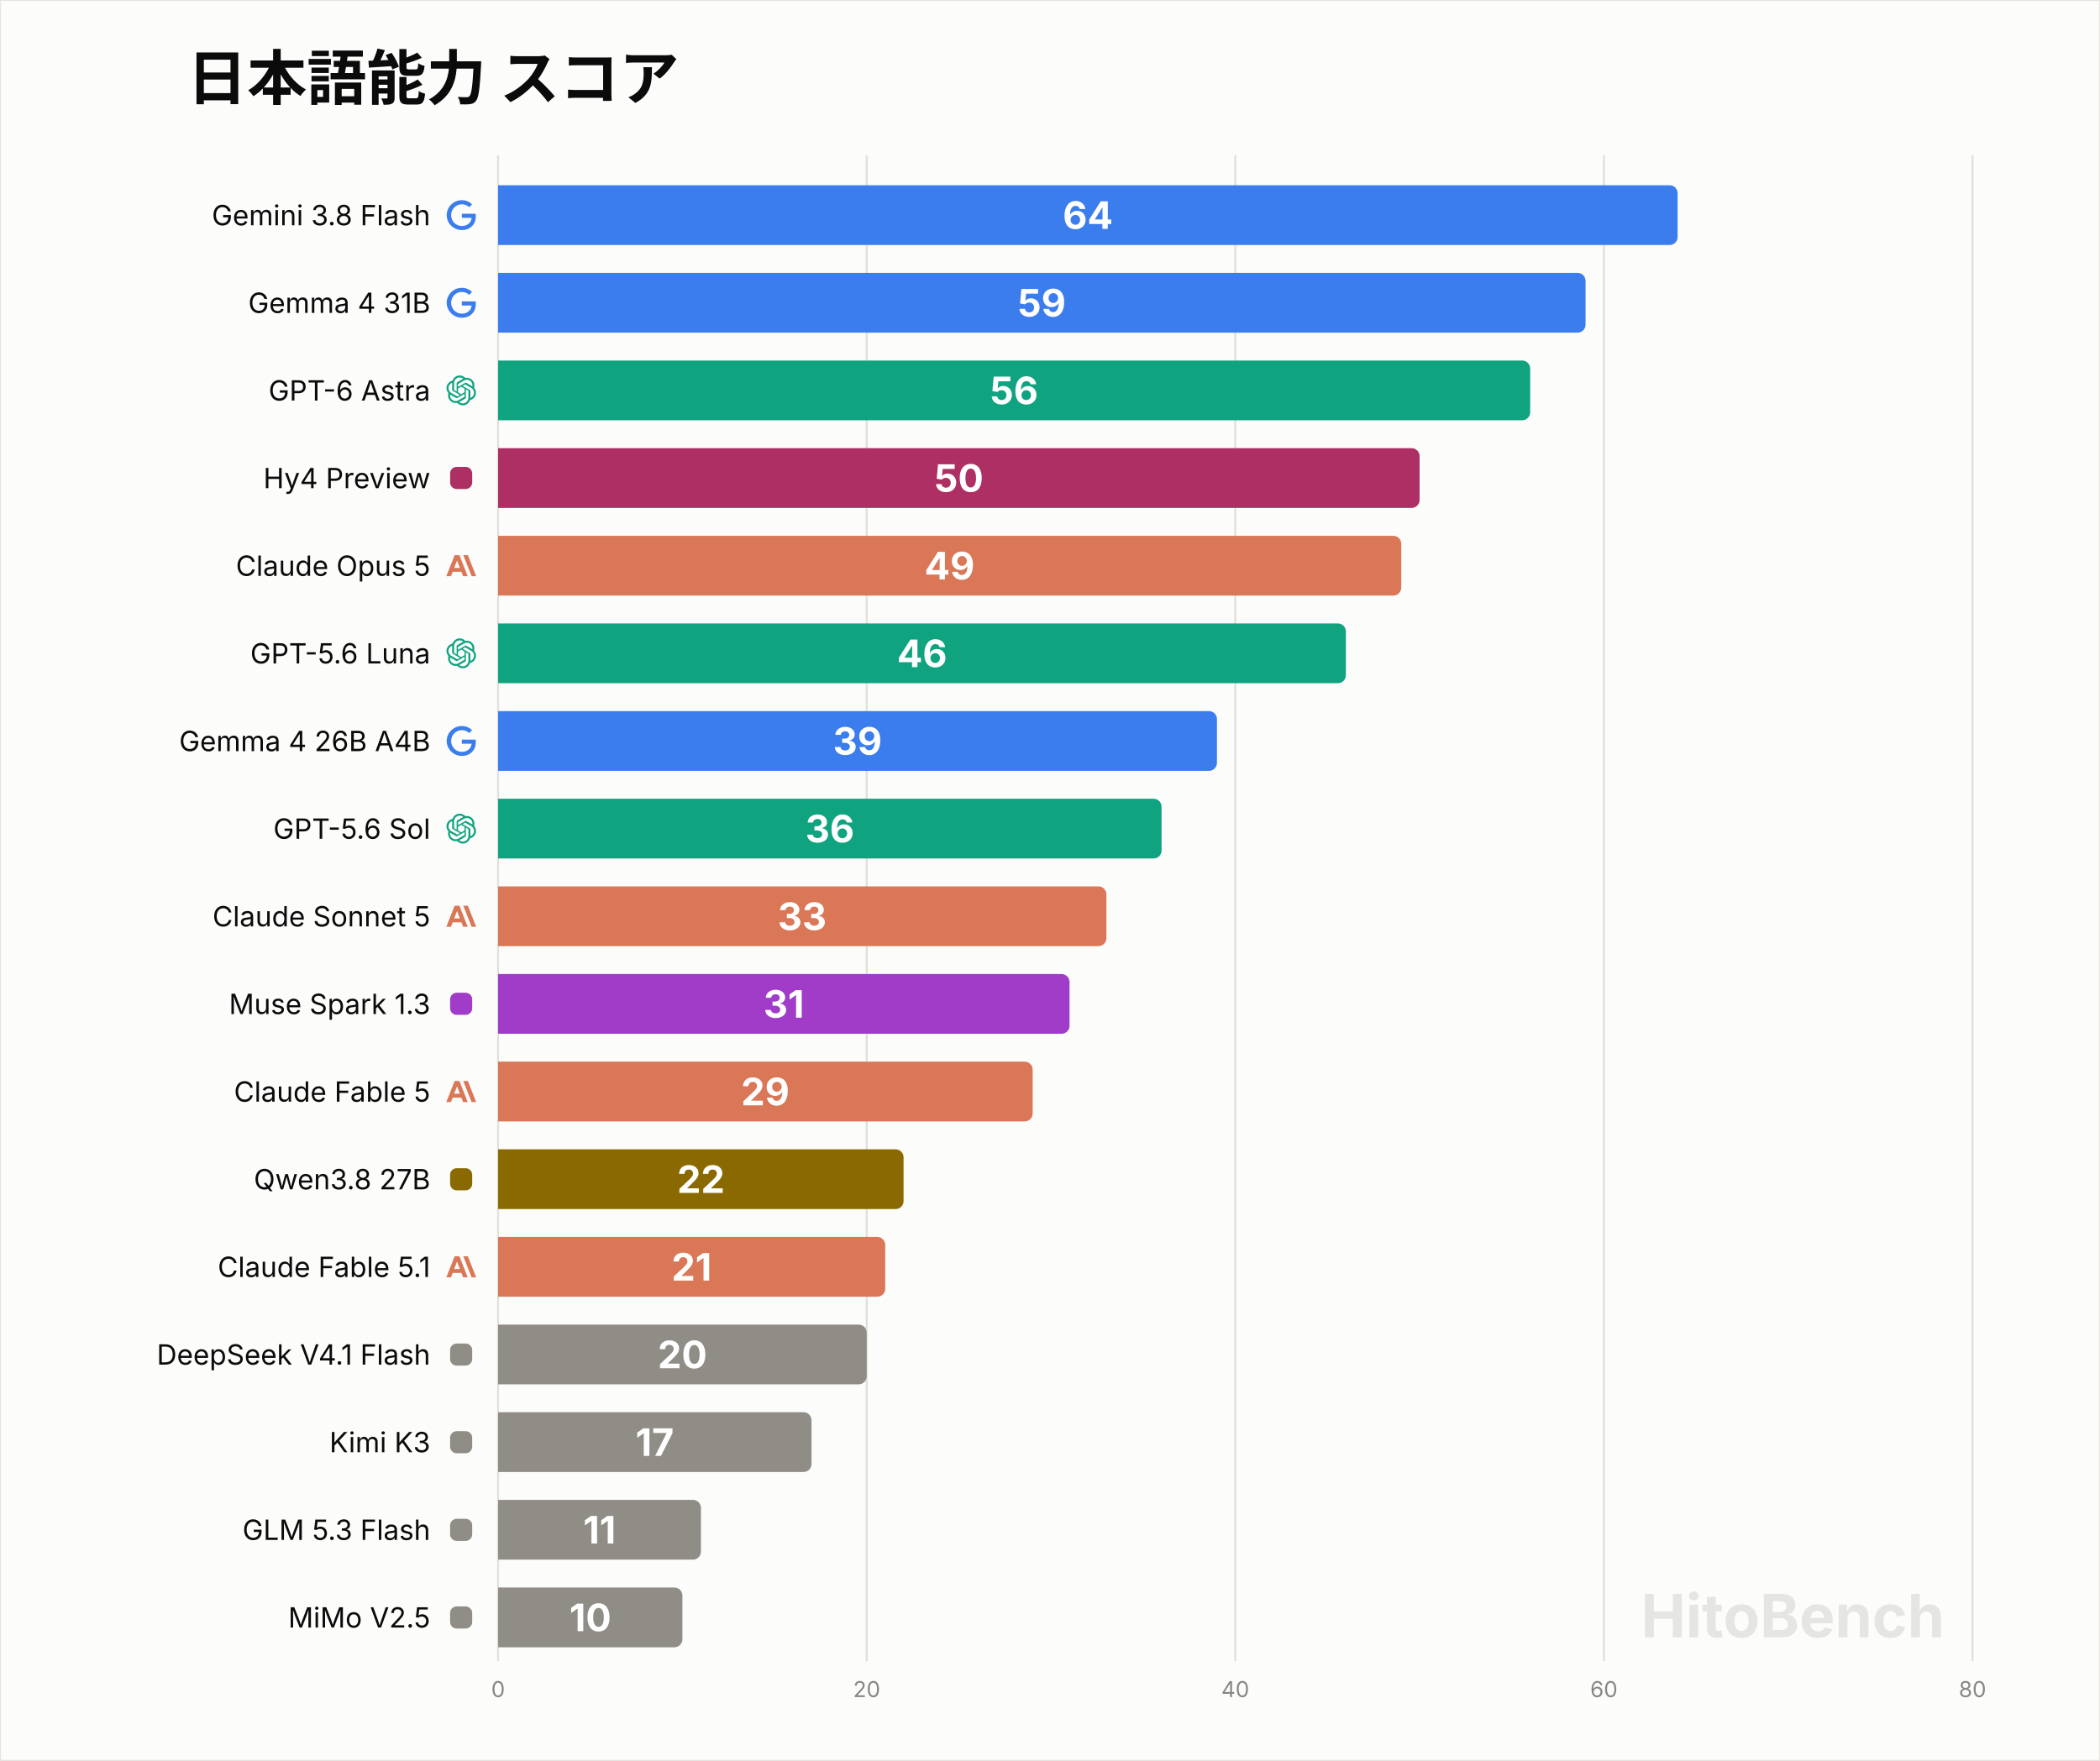
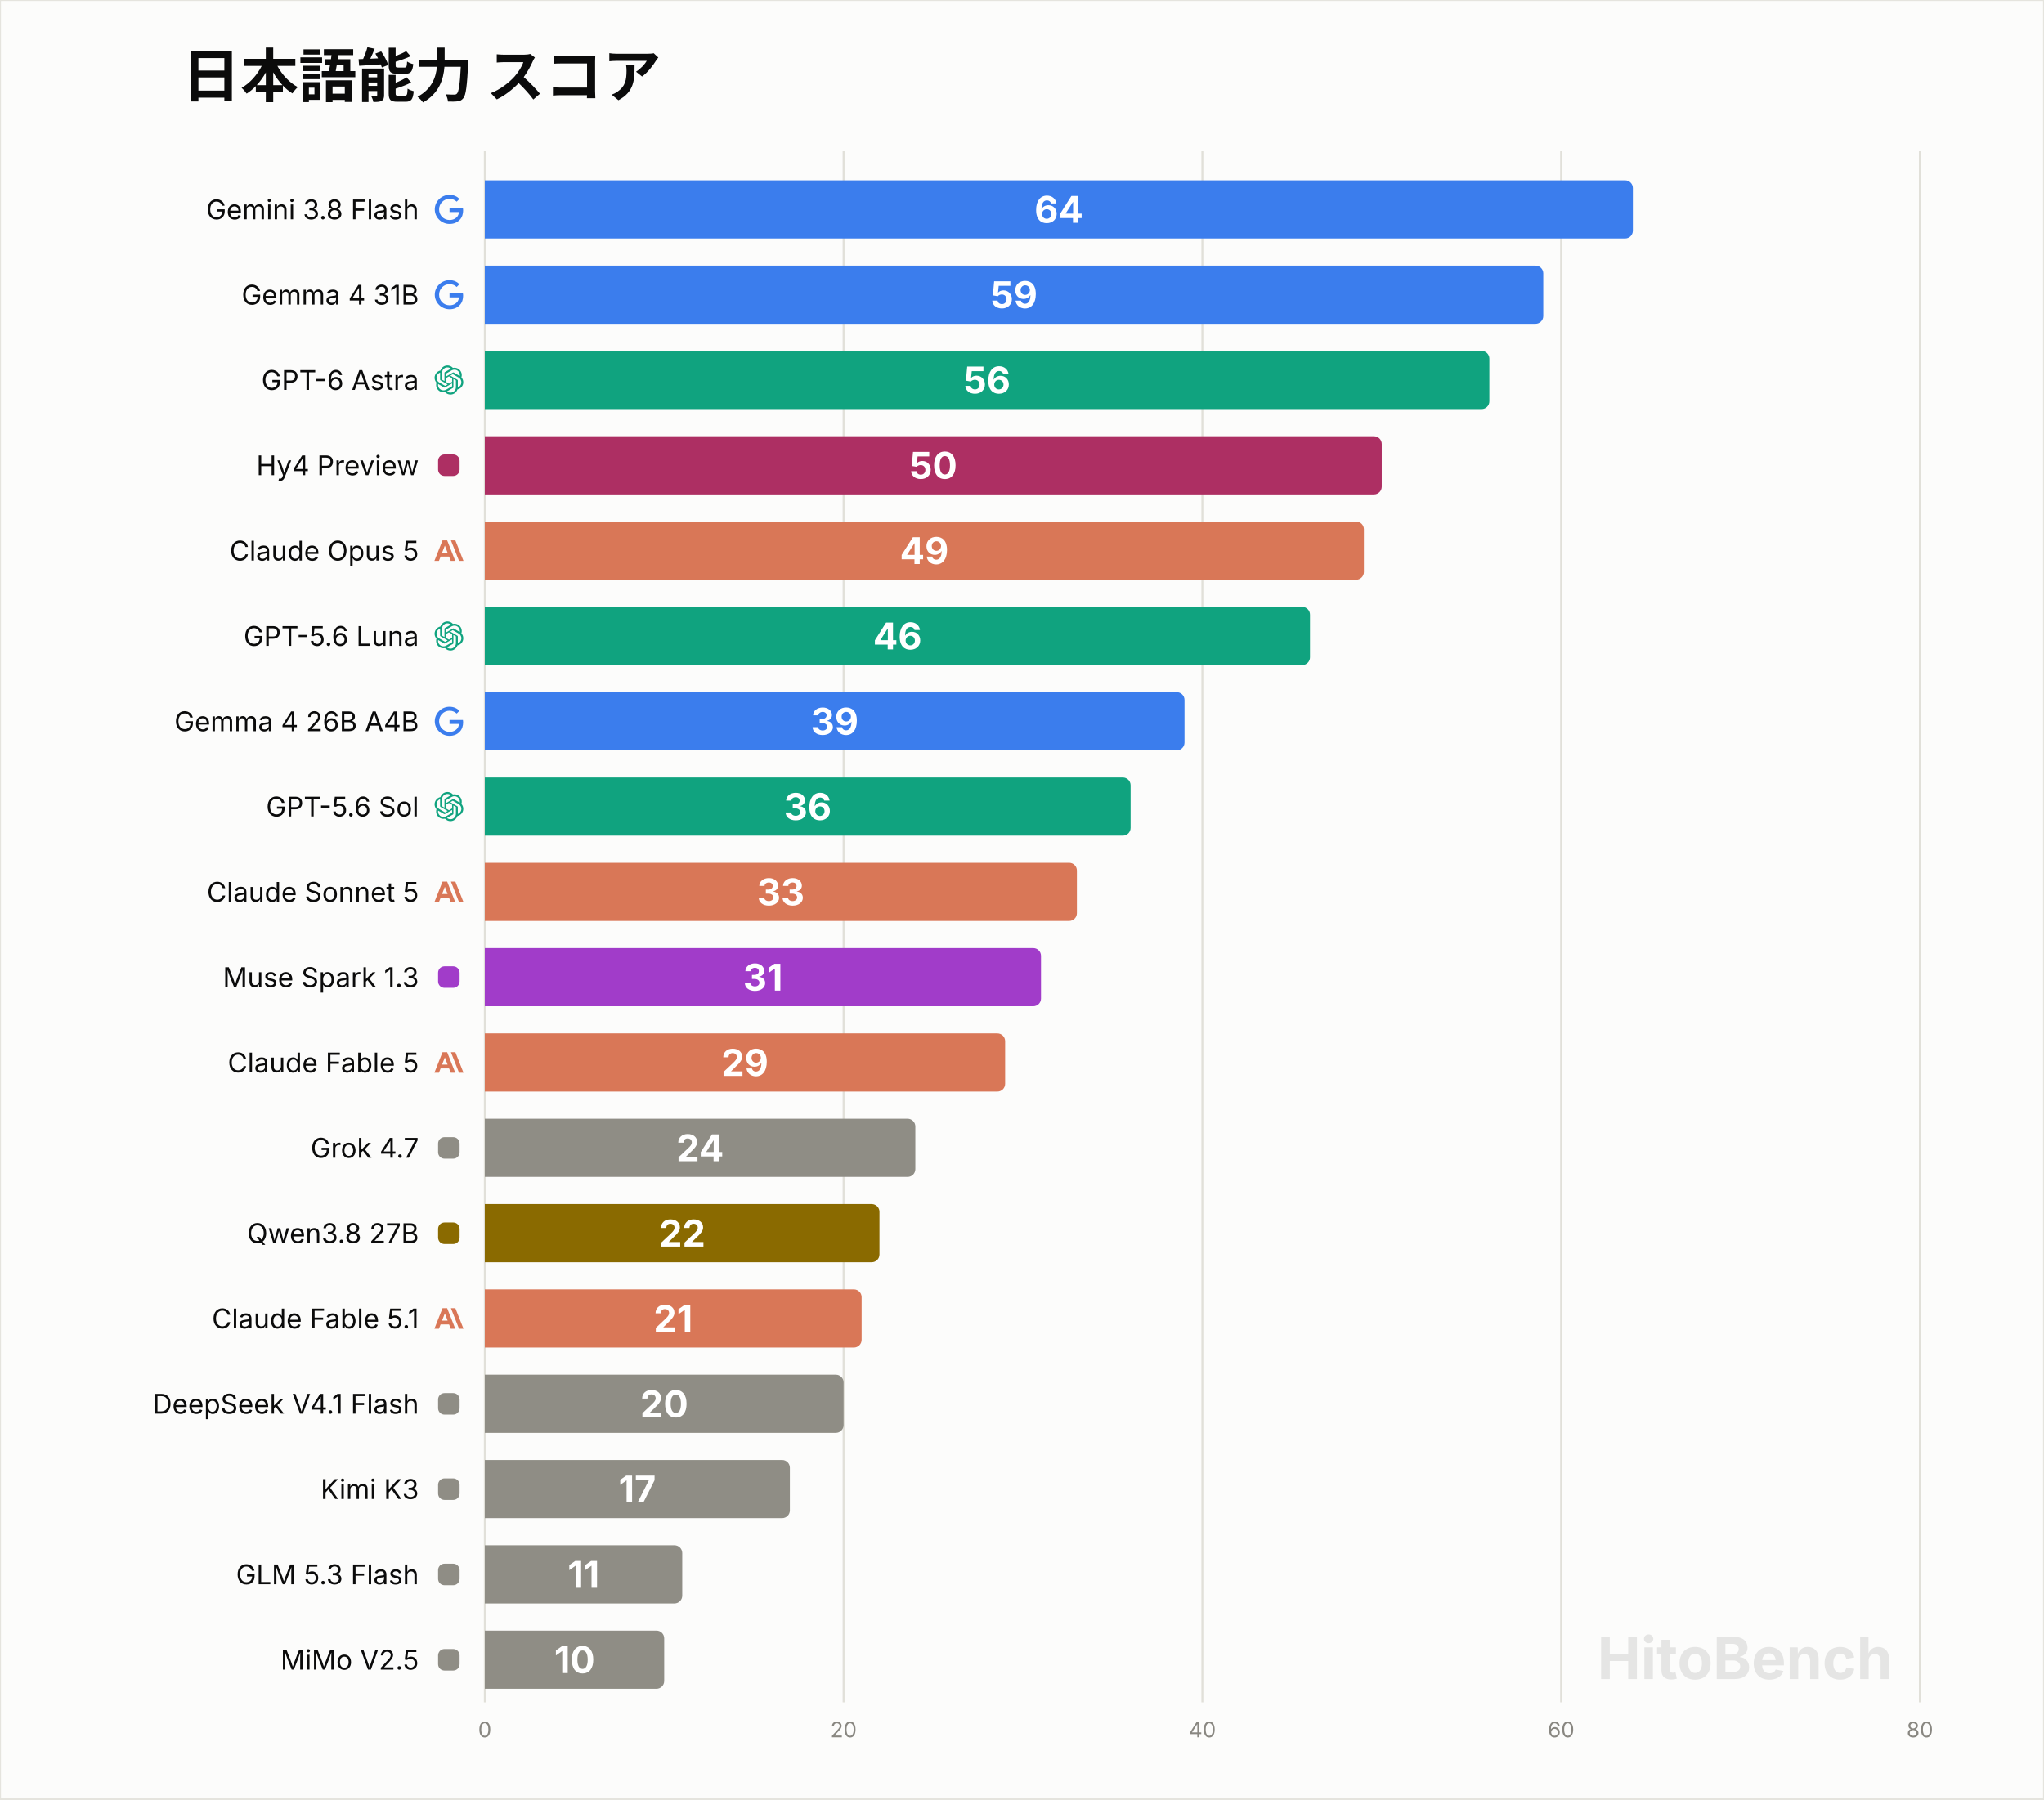
- <svg xmlns="http://www.w3.org/2000/svg" viewBox="0 0 1054 884" width="1054" height="884" font-family="system-ui, -apple-system, 'Segoe UI', 'Hiragino Kaku Gothic ProN', 'Noto Sans JP', sans-serif" role="img">
-   <rect x="0" y="0" width="1054" height="884" fill="#fcfcfb" stroke="#e5e4de" />
+ <svg xmlns="http://www.w3.org/2000/svg" viewBox="0 0 1054 928" width="1054" height="928" font-family="system-ui, -apple-system, 'Segoe UI', 'Hiragino Kaku Gothic ProN', 'Noto Sans JP', sans-serif" role="img">
+   <rect x="0" y="0" width="1054" height="928" fill="#fcfcfb" stroke="#e5e4de" />
  <text fill="#0b0b0b" font-size="30" font-weight="700" x="94" y="50">日本語能力 スコア</text>
  <g transform="translate(18 58)">
-     <line stroke="#e1e0d9" stroke-width="1" x1="232.0" y1="20" x2="232.0" y2="776" />
-     <line stroke="#e1e0d9" stroke-width="1" x1="417.0" y1="20" x2="417.0" y2="776" />
-     <line stroke="#e1e0d9" stroke-width="1" x1="602.0" y1="20" x2="602.0" y2="776" />
-     <line stroke="#e1e0d9" stroke-width="1" x1="787.0" y1="20" x2="787.0" y2="776" />
-     <line stroke="#e1e0d9" stroke-width="1" x1="972.0" y1="20" x2="972.0" y2="776" />
-     <text fill="#898781" font-size="11" x="232.0" y="794" text-anchor="middle">0</text>
-     <text fill="#898781" font-size="11" x="417.0" y="794" text-anchor="middle">20</text>
-     <text fill="#898781" font-size="11" x="602.0" y="794" text-anchor="middle">40</text>
-     <text fill="#898781" font-size="11" x="787.0" y="794" text-anchor="middle">60</text>
-     <text fill="#898781" font-size="11" x="972.0" y="794" text-anchor="middle">80</text>
-     <text fill="#0b0b0b" fill-opacity="0.09" font-size="30" font-weight="700" x="958.0" y="764.0" text-anchor="end">HitoBench</text>
+     <line stroke="#e1e0d9" stroke-width="1" x1="232.0" y1="20" x2="232.0" y2="820" />
+     <line stroke="#e1e0d9" stroke-width="1" x1="417.0" y1="20" x2="417.0" y2="820" />
+     <line stroke="#e1e0d9" stroke-width="1" x1="602.0" y1="20" x2="602.0" y2="820" />
+     <line stroke="#e1e0d9" stroke-width="1" x1="787.0" y1="20" x2="787.0" y2="820" />
+     <line stroke="#e1e0d9" stroke-width="1" x1="972.0" y1="20" x2="972.0" y2="820" />
+     <text fill="#898781" font-size="11" x="232.0" y="838" text-anchor="middle">0</text>
+     <text fill="#898781" font-size="11" x="417.0" y="838" text-anchor="middle">20</text>
+     <text fill="#898781" font-size="11" x="602.0" y="838" text-anchor="middle">40</text>
+     <text fill="#898781" font-size="11" x="787.0" y="838" text-anchor="middle">60</text>
+     <text fill="#898781" font-size="11" x="972.0" y="838" text-anchor="middle">80</text>
+     <text fill="#0b0b0b" fill-opacity="0.09" font-size="30" font-weight="700" x="958.0" y="808.0" text-anchor="end">HitoBench</text>
    <g>
      <path transform="translate(206.0 42.5) scale(0.625)" fill="#3b7ded" d="M12.48 10.92v3.28h7.84c-.24 1.84-.853 3.187-1.787 4.133-1.147 1.147-2.933 2.4-6.053 2.4-4.827 0-8.6-3.893-8.6-8.72s3.773-8.72 8.6-8.72c2.6 0 4.507 1.027 5.907 2.347l2.307-2.307C18.747 1.44 16.133 0 12.48 0 5.867 0 .307 5.387.307 12s5.56 12 12.173 12c3.573 0 6.267-1.173 8.373-3.36 2.16-2.16 2.84-5.213 2.84-7.667 0-.76-.053-1.467-.173-2.053H12.48z" />
      <text fill="#0b0b0b" font-size="14" x="198" y="50" text-anchor="end" dominant-baseline="central">Gemini 3.8 Flash</text>
      <path fill="#3b7ded" d="M232.0 35.0 H820.0 a4 4 0 0 1 4 4 V61.0 a4 4 0 0 1 -4 4 H232.0 Z" />
      <text fill="#ffffff" font-size="19" font-weight="700" x="528.0" y="50" text-anchor="middle" dominant-baseline="central">64</text>
    </g>
    <g>
      <path transform="translate(206.0 86.5) scale(0.625)" fill="#3b7ded" d="M12.48 10.92v3.28h7.84c-.24 1.84-.853 3.187-1.787 4.133-1.147 1.147-2.933 2.4-6.053 2.4-4.827 0-8.6-3.893-8.6-8.72s3.773-8.72 8.6-8.72c2.6 0 4.507 1.027 5.907 2.347l2.307-2.307C18.747 1.44 16.133 0 12.48 0 5.867 0 .307 5.387.307 12s5.56 12 12.173 12c3.573 0 6.267-1.173 8.373-3.36 2.16-2.16 2.84-5.213 2.84-7.667 0-.76-.053-1.467-.173-2.053H12.48z" />
      <text fill="#0b0b0b" font-size="14" x="198" y="94" text-anchor="end" dominant-baseline="central">Gemma 4 31B</text>
      <path fill="#3b7ded" d="M232.0 79.0 H773.8 a4 4 0 0 1 4 4 V105.0 a4 4 0 0 1 -4 4 H232.0 Z" />
      <text fill="#ffffff" font-size="19" font-weight="700" x="504.9" y="94" text-anchor="middle" dominant-baseline="central">59</text>
    </g>
    <g>
      <path transform="translate(206.0 130.5) scale(0.625)" fill="#10a37f" d="M22.282 9.821a5.985 5.985 0 0 0-.516-4.911 6.046 6.046 0 0 0-6.51-2.9A6.065 6.065 0 0 0 4.981 4.182a5.985 5.985 0 0 0-3.998 2.9 6.046 6.046 0 0 0 .743 7.097 5.98 5.98 0 0 0 .511 4.911 6.051 6.051 0 0 0 6.515 2.9A5.985 5.985 0 0 0 13.26 24a6.056 6.056 0 0 0 5.772-4.206 5.989 5.989 0 0 0 3.998-2.9 6.056 6.056 0 0 0-.748-7.073zm-9.022 12.608a4.476 4.476 0 0 1-2.876-1.041l.142-.08 4.778-2.758a.795.795 0 0 0 .393-.681v-6.737l2.02 1.169a.071.071 0 0 1 .038.052v5.583a4.504 4.504 0 0 1-4.495 4.494zm-9.661-4.125a4.471 4.471 0 0 1-.535-3.014l.142.085 4.783 2.758a.771.771 0 0 0 .781 0l5.843-3.369v2.332a.08.08 0 0 1-.033.061L9.74 19.95a4.499 4.499 0 0 1-6.141-1.646zM2.341 7.896a4.485 4.485 0 0 1 2.365-1.973V11.6a.766.766 0 0 0 .388.676l5.814 3.354-2.02 1.169a.076.076 0 0 1-.071 0l-4.83-2.787A4.504 4.504 0 0 1 2.341 7.872zm16.596 3.856L13.104 8.364 15.119 7.2a.076.076 0 0 1 .071 0l4.83 2.791a4.494 4.494 0 0 1-.676 8.104v-5.677a.79.79 0 0 0-.407-.667zm2.011-3.023l-.142-.085-4.774-2.782a.776.776 0 0 0-.785 0L9.409 9.23V6.897a.066.066 0 0 1 .028-.061l4.83-2.787a4.499 4.499 0 0 1 6.68 4.66zM8.306 12.863l-2.02-1.164a.08.08 0 0 1-.038-.057V6.074a4.499 4.499 0 0 1 7.376-3.454l-.142.081L8.704 5.459a.795.795 0 0 0-.393.681zm1.098-2.365l2.602-1.5 2.607 1.5v2.999l-2.597 1.5-2.607-1.5Z" />
      <text fill="#0b0b0b" font-size="14" x="198" y="138" text-anchor="end" dominant-baseline="central">GPT-6 Astra</text>
      <path fill="#10a37f" d="M232.0 123.0 H746.0 a4 4 0 0 1 4 4 V149.0 a4 4 0 0 1 -4 4 H232.0 Z" />
      <text fill="#ffffff" font-size="19" font-weight="700" x="491.0" y="138" text-anchor="middle" dominant-baseline="central">56</text>
    </g>
    <g>
      <rect x="207.9" y="176.4" width="11.1" height="11.1" rx="3.3" fill="#ad2f63" />
      <text fill="#0b0b0b" font-size="14" x="198" y="182" text-anchor="end" dominant-baseline="central">Hy4 Preview</text>
      <path fill="#ad2f63" d="M232.0 167.0 H690.5 a4 4 0 0 1 4 4 V193.0 a4 4 0 0 1 -4 4 H232.0 Z" />
      <text fill="#ffffff" font-size="19" font-weight="700" x="463.3" y="182" text-anchor="middle" dominant-baseline="central">50</text>
    </g>
    <g>
      <path transform="translate(206.0 218.5) scale(0.625)" fill="#d97757" d="M17.304 3.541h-3.672l6.696 16.918H24Zm-10.608 0L0 20.459h3.744l1.369-3.553h7.005l1.369 3.553h3.744L10.536 3.541Zm-.371 10.223 2.291-5.946 2.291 5.946Z" />
      <text fill="#0b0b0b" font-size="14" x="198" y="226" text-anchor="end" dominant-baseline="central">Claude Opus 5</text>
      <path fill="#d97757" d="M232.0 211.0 H681.3 a4 4 0 0 1 4 4 V237.0 a4 4 0 0 1 -4 4 H232.0 Z" />
      <text fill="#ffffff" font-size="19" font-weight="700" x="458.6" y="226" text-anchor="middle" dominant-baseline="central">49</text>
    </g>
    <g>
      <path transform="translate(206.0 262.5) scale(0.625)" fill="#10a37f" d="M22.282 9.821a5.985 5.985 0 0 0-.516-4.911 6.046 6.046 0 0 0-6.51-2.9A6.065 6.065 0 0 0 4.981 4.182a5.985 5.985 0 0 0-3.998 2.9 6.046 6.046 0 0 0 .743 7.097 5.98 5.98 0 0 0 .511 4.911 6.051 6.051 0 0 0 6.515 2.9A5.985 5.985 0 0 0 13.26 24a6.056 6.056 0 0 0 5.772-4.206 5.989 5.989 0 0 0 3.998-2.9 6.056 6.056 0 0 0-.748-7.073zm-9.022 12.608a4.476 4.476 0 0 1-2.876-1.041l.142-.08 4.778-2.758a.795.795 0 0 0 .393-.681v-6.737l2.02 1.169a.071.071 0 0 1 .038.052v5.583a4.504 4.504 0 0 1-4.495 4.494zm-9.661-4.125a4.471 4.471 0 0 1-.535-3.014l.142.085 4.783 2.758a.771.771 0 0 0 .781 0l5.843-3.369v2.332a.08.08 0 0 1-.033.061L9.74 19.95a4.499 4.499 0 0 1-6.141-1.646zM2.341 7.896a4.485 4.485 0 0 1 2.365-1.973V11.6a.766.766 0 0 0 .388.676l5.814 3.354-2.02 1.169a.076.076 0 0 1-.071 0l-4.83-2.787A4.504 4.504 0 0 1 2.341 7.872zm16.596 3.856L13.104 8.364 15.119 7.2a.076.076 0 0 1 .071 0l4.83 2.791a4.494 4.494 0 0 1-.676 8.104v-5.677a.79.79 0 0 0-.407-.667zm2.011-3.023l-.142-.085-4.774-2.782a.776.776 0 0 0-.785 0L9.409 9.23V6.897a.066.066 0 0 1 .028-.061l4.83-2.787a4.499 4.499 0 0 1 6.68 4.66zM8.306 12.863l-2.02-1.164a.08.08 0 0 1-.038-.057V6.074a4.499 4.499 0 0 1 7.376-3.454l-.142.081L8.704 5.459a.795.795 0 0 0-.393.681zm1.098-2.365l2.602-1.5 2.607 1.5v2.999l-2.597 1.5-2.607-1.5Z" />
      <text fill="#0b0b0b" font-size="14" x="198" y="270" text-anchor="end" dominant-baseline="central">GPT-5.6 Luna</text>
      <path fill="#10a37f" d="M232.0 255.0 H653.5 a4 4 0 0 1 4 4 V281.0 a4 4 0 0 1 -4 4 H232.0 Z" />
      <text fill="#ffffff" font-size="19" font-weight="700" x="444.8" y="270" text-anchor="middle" dominant-baseline="central">46</text>
    </g>
    <g>
      <path transform="translate(206.0 306.5) scale(0.625)" fill="#3b7ded" d="M12.48 10.92v3.28h7.84c-.24 1.84-.853 3.187-1.787 4.133-1.147 1.147-2.933 2.4-6.053 2.4-4.827 0-8.6-3.893-8.6-8.72s3.773-8.72 8.6-8.72c2.6 0 4.507 1.027 5.907 2.347l2.307-2.307C18.747 1.44 16.133 0 12.48 0 5.867 0 .307 5.387.307 12s5.56 12 12.173 12c3.573 0 6.267-1.173 8.373-3.36 2.16-2.16 2.84-5.213 2.84-7.667 0-.76-.053-1.467-.173-2.053H12.48z" />
      <text fill="#0b0b0b" font-size="14" x="198" y="314" text-anchor="end" dominant-baseline="central">Gemma 4 26B A4B</text>
      <path fill="#3b7ded" d="M232.0 299.0 H588.8 a4 4 0 0 1 4 4 V325.0 a4 4 0 0 1 -4 4 H232.0 Z" />
      <text fill="#ffffff" font-size="19" font-weight="700" x="412.4" y="314" text-anchor="middle" dominant-baseline="central">39</text>
    </g>
    <g>
      <path transform="translate(206.0 350.5) scale(0.625)" fill="#10a37f" d="M22.282 9.821a5.985 5.985 0 0 0-.516-4.911 6.046 6.046 0 0 0-6.51-2.9A6.065 6.065 0 0 0 4.981 4.182a5.985 5.985 0 0 0-3.998 2.9 6.046 6.046 0 0 0 .743 7.097 5.98 5.98 0 0 0 .511 4.911 6.051 6.051 0 0 0 6.515 2.9A5.985 5.985 0 0 0 13.26 24a6.056 6.056 0 0 0 5.772-4.206 5.989 5.989 0 0 0 3.998-2.9 6.056 6.056 0 0 0-.748-7.073zm-9.022 12.608a4.476 4.476 0 0 1-2.876-1.041l.142-.08 4.778-2.758a.795.795 0 0 0 .393-.681v-6.737l2.02 1.169a.071.071 0 0 1 .038.052v5.583a4.504 4.504 0 0 1-4.495 4.494zm-9.661-4.125a4.471 4.471 0 0 1-.535-3.014l.142.085 4.783 2.758a.771.771 0 0 0 .781 0l5.843-3.369v2.332a.08.08 0 0 1-.033.061L9.74 19.95a4.499 4.499 0 0 1-6.141-1.646zM2.341 7.896a4.485 4.485 0 0 1 2.365-1.973V11.6a.766.766 0 0 0 .388.676l5.814 3.354-2.02 1.169a.076.076 0 0 1-.071 0l-4.83-2.787A4.504 4.504 0 0 1 2.341 7.872zm16.596 3.856L13.104 8.364 15.119 7.2a.076.076 0 0 1 .071 0l4.83 2.791a4.494 4.494 0 0 1-.676 8.104v-5.677a.79.79 0 0 0-.407-.667zm2.011-3.023l-.142-.085-4.774-2.782a.776.776 0 0 0-.785 0L9.409 9.23V6.897a.066.066 0 0 1 .028-.061l4.83-2.787a4.499 4.499 0 0 1 6.68 4.66zM8.306 12.863l-2.02-1.164a.08.08 0 0 1-.038-.057V6.074a4.499 4.499 0 0 1 7.376-3.454l-.142.081L8.704 5.459a.795.795 0 0 0-.393.681zm1.098-2.365l2.602-1.5 2.607 1.5v2.999l-2.597 1.5-2.607-1.5Z" />
      <text fill="#0b0b0b" font-size="14" x="198" y="358" text-anchor="end" dominant-baseline="central">GPT-5.6 Sol</text>
      <path fill="#10a37f" d="M232.0 343.0 H561.0 a4 4 0 0 1 4 4 V369.0 a4 4 0 0 1 -4 4 H232.0 Z" />
      <text fill="#ffffff" font-size="19" font-weight="700" x="398.5" y="358" text-anchor="middle" dominant-baseline="central">36</text>
    </g>
    <g>
      <path transform="translate(206.0 394.5) scale(0.625)" fill="#d97757" d="M17.304 3.541h-3.672l6.696 16.918H24Zm-10.608 0L0 20.459h3.744l1.369-3.553h7.005l1.369 3.553h3.744L10.536 3.541Zm-.371 10.223 2.291-5.946 2.291 5.946Z" />
      <text fill="#0b0b0b" font-size="14" x="198" y="402" text-anchor="end" dominant-baseline="central">Claude Sonnet 5</text>
      <path fill="#d97757" d="M232.0 387.0 H533.3 a4 4 0 0 1 4 4 V413.0 a4 4 0 0 1 -4 4 H232.0 Z" />
      <text fill="#ffffff" font-size="19" font-weight="700" x="384.6" y="402" text-anchor="middle" dominant-baseline="central">33</text>
    </g>
    <g>
      <rect x="207.9" y="440.4" width="11.1" height="11.1" rx="3.3" fill="#a13cc9" />
      <text fill="#0b0b0b" font-size="14" x="198" y="446" text-anchor="end" dominant-baseline="central">Muse Spark 1.3</text>
      <path fill="#a13cc9" d="M232.0 431.0 H514.8 a4 4 0 0 1 4 4 V457.0 a4 4 0 0 1 -4 4 H232.0 Z" />
      <text fill="#ffffff" font-size="19" font-weight="700" x="375.4" y="446" text-anchor="middle" dominant-baseline="central">31</text>
    </g>
    <g>
      <path transform="translate(206.0 482.5) scale(0.625)" fill="#d97757" d="M17.304 3.541h-3.672l6.696 16.918H24Zm-10.608 0L0 20.459h3.744l1.369-3.553h7.005l1.369 3.553h3.744L10.536 3.541Zm-.371 10.223 2.291-5.946 2.291 5.946Z" />
      <text fill="#0b0b0b" font-size="14" x="198" y="490" text-anchor="end" dominant-baseline="central">Claude Fable 5</text>
      <path fill="#d97757" d="M232.0 475.0 H496.3 a4 4 0 0 1 4 4 V501.0 a4 4 0 0 1 -4 4 H232.0 Z" />
      <text fill="#ffffff" font-size="19" font-weight="700" x="366.1" y="490" text-anchor="middle" dominant-baseline="central">29</text>
    </g>
    <g>
-       <rect x="207.9" y="528.5" width="11.1" height="11.1" rx="3.3" fill="#8a6a00" />
-       <text fill="#0b0b0b" font-size="14" x="198" y="534" text-anchor="end" dominant-baseline="central">Qwen3.8 27B</text>
-       <path fill="#8a6a00" d="M232.0 519.0 H431.5 a4 4 0 0 1 4 4 V545.0 a4 4 0 0 1 -4 4 H232.0 Z" />
-       <text fill="#ffffff" font-size="19" font-weight="700" x="333.8" y="534" text-anchor="middle" dominant-baseline="central">22</text>
+       <rect x="207.9" y="528.5" width="11.1" height="11.1" rx="3.3" fill="#8f8d85" />
+       <text fill="#0b0b0b" font-size="14" x="198" y="534" text-anchor="end" dominant-baseline="central">Grok 4.7</text>
+       <path fill="#8f8d85" d="M232.0 519.0 H450.0 a4 4 0 0 1 4 4 V545.0 a4 4 0 0 1 -4 4 H232.0 Z" />
+       <text fill="#ffffff" font-size="19" font-weight="700" x="343.0" y="534" text-anchor="middle" dominant-baseline="central">24</text>
    </g>
    <g>
-       <path transform="translate(206.0 570.5) scale(0.625)" fill="#d97757" d="M17.304 3.541h-3.672l6.696 16.918H24Zm-10.608 0L0 20.459h3.744l1.369-3.553h7.005l1.369 3.553h3.744L10.536 3.541Zm-.371 10.223 2.291-5.946 2.291 5.946Z" />
-       <text fill="#0b0b0b" font-size="14" x="198" y="578" text-anchor="end" dominant-baseline="central">Claude Fable 5.1</text>
-       <path fill="#d97757" d="M232.0 563.0 H422.3 a4 4 0 0 1 4 4 V589.0 a4 4 0 0 1 -4 4 H232.0 Z" />
-       <text fill="#ffffff" font-size="19" font-weight="700" x="329.1" y="578" text-anchor="middle" dominant-baseline="central">21</text>
+       <rect x="207.9" y="572.5" width="11.1" height="11.1" rx="3.3" fill="#8a6a00" />
+       <text fill="#0b0b0b" font-size="14" x="198" y="578" text-anchor="end" dominant-baseline="central">Qwen3.8 27B</text>
+       <path fill="#8a6a00" d="M232.0 563.0 H431.5 a4 4 0 0 1 4 4 V589.0 a4 4 0 0 1 -4 4 H232.0 Z" />
+       <text fill="#ffffff" font-size="19" font-weight="700" x="333.8" y="578" text-anchor="middle" dominant-baseline="central">22</text>
    </g>
    <g>
-       <rect x="207.9" y="616.5" width="11.1" height="11.1" rx="3.3" fill="#8f8d85" />
-       <text fill="#0b0b0b" font-size="14" x="198" y="622" text-anchor="end" dominant-baseline="central">DeepSeek V4.1 Flash</text>
-       <path fill="#8f8d85" d="M232.0 607.0 H413.0 a4 4 0 0 1 4 4 V633.0 a4 4 0 0 1 -4 4 H232.0 Z" />
-       <text fill="#ffffff" font-size="19" font-weight="700" x="324.5" y="622" text-anchor="middle" dominant-baseline="central">20</text>
+       <path transform="translate(206.0 614.5) scale(0.625)" fill="#d97757" d="M17.304 3.541h-3.672l6.696 16.918H24Zm-10.608 0L0 20.459h3.744l1.369-3.553h7.005l1.369 3.553h3.744L10.536 3.541Zm-.371 10.223 2.291-5.946 2.291 5.946Z" />
+       <text fill="#0b0b0b" font-size="14" x="198" y="622" text-anchor="end" dominant-baseline="central">Claude Fable 5.1</text>
+       <path fill="#d97757" d="M232.0 607.0 H422.3 a4 4 0 0 1 4 4 V633.0 a4 4 0 0 1 -4 4 H232.0 Z" />
+       <text fill="#ffffff" font-size="19" font-weight="700" x="329.1" y="622" text-anchor="middle" dominant-baseline="central">21</text>
    </g>
    <g>
      <rect x="207.9" y="660.5" width="11.1" height="11.1" rx="3.3" fill="#8f8d85" />
-       <text fill="#0b0b0b" font-size="14" x="198" y="666" text-anchor="end" dominant-baseline="central">Kimi K3</text>
-       <path fill="#8f8d85" d="M232.0 651.0 H385.3 a4 4 0 0 1 4 4 V677.0 a4 4 0 0 1 -4 4 H232.0 Z" />
-       <text fill="#ffffff" font-size="19" font-weight="700" x="310.6" y="666" text-anchor="middle" dominant-baseline="central">17</text>
+       <text fill="#0b0b0b" font-size="14" x="198" y="666" text-anchor="end" dominant-baseline="central">DeepSeek V4.1 Flash</text>
+       <path fill="#8f8d85" d="M232.0 651.0 H413.0 a4 4 0 0 1 4 4 V677.0 a4 4 0 0 1 -4 4 H232.0 Z" />
+       <text fill="#ffffff" font-size="19" font-weight="700" x="324.5" y="666" text-anchor="middle" dominant-baseline="central">20</text>
    </g>
    <g>
      <rect x="207.9" y="704.5" width="11.1" height="11.1" rx="3.3" fill="#8f8d85" />
-       <text fill="#0b0b0b" font-size="14" x="198" y="710" text-anchor="end" dominant-baseline="central">GLM 5.3 Flash</text>
-       <path fill="#8f8d85" d="M232.0 695.0 H329.8 a4 4 0 0 1 4 4 V721.0 a4 4 0 0 1 -4 4 H232.0 Z" />
-       <text fill="#ffffff" font-size="19" font-weight="700" x="282.9" y="710" text-anchor="middle" dominant-baseline="central">11</text>
+       <text fill="#0b0b0b" font-size="14" x="198" y="710" text-anchor="end" dominant-baseline="central">Kimi K3</text>
+       <path fill="#8f8d85" d="M232.0 695.0 H385.3 a4 4 0 0 1 4 4 V721.0 a4 4 0 0 1 -4 4 H232.0 Z" />
+       <text fill="#ffffff" font-size="19" font-weight="700" x="310.6" y="710" text-anchor="middle" dominant-baseline="central">17</text>
    </g>
    <g>
      <rect x="207.9" y="748.5" width="11.1" height="11.1" rx="3.3" fill="#8f8d85" />
-       <text fill="#0b0b0b" font-size="14" x="198" y="754" text-anchor="end" dominant-baseline="central">MiMo V2.5</text>
-       <path fill="#8f8d85" d="M232.0 739.0 H320.5 a4 4 0 0 1 4 4 V765.0 a4 4 0 0 1 -4 4 H232.0 Z" />
-       <text fill="#ffffff" font-size="19" font-weight="700" x="278.3" y="754" text-anchor="middle" dominant-baseline="central">10</text>
+       <text fill="#0b0b0b" font-size="14" x="198" y="754" text-anchor="end" dominant-baseline="central">GLM 5.3 Flash</text>
+       <path fill="#8f8d85" d="M232.0 739.0 H329.8 a4 4 0 0 1 4 4 V765.0 a4 4 0 0 1 -4 4 H232.0 Z" />
+       <text fill="#ffffff" font-size="19" font-weight="700" x="282.9" y="754" text-anchor="middle" dominant-baseline="central">11</text>
+     </g>
+     <g>
+       <rect x="207.9" y="792.5" width="11.1" height="11.1" rx="3.3" fill="#8f8d85" />
+       <text fill="#0b0b0b" font-size="14" x="198" y="798" text-anchor="end" dominant-baseline="central">MiMo V2.5</text>
+       <path fill="#8f8d85" d="M232.0 783.0 H320.5 a4 4 0 0 1 4 4 V809.0 a4 4 0 0 1 -4 4 H232.0 Z" />
+       <text fill="#ffffff" font-size="19" font-weight="700" x="278.3" y="798" text-anchor="middle" dominant-baseline="central">10</text>
    </g>
  </g>
</svg>
